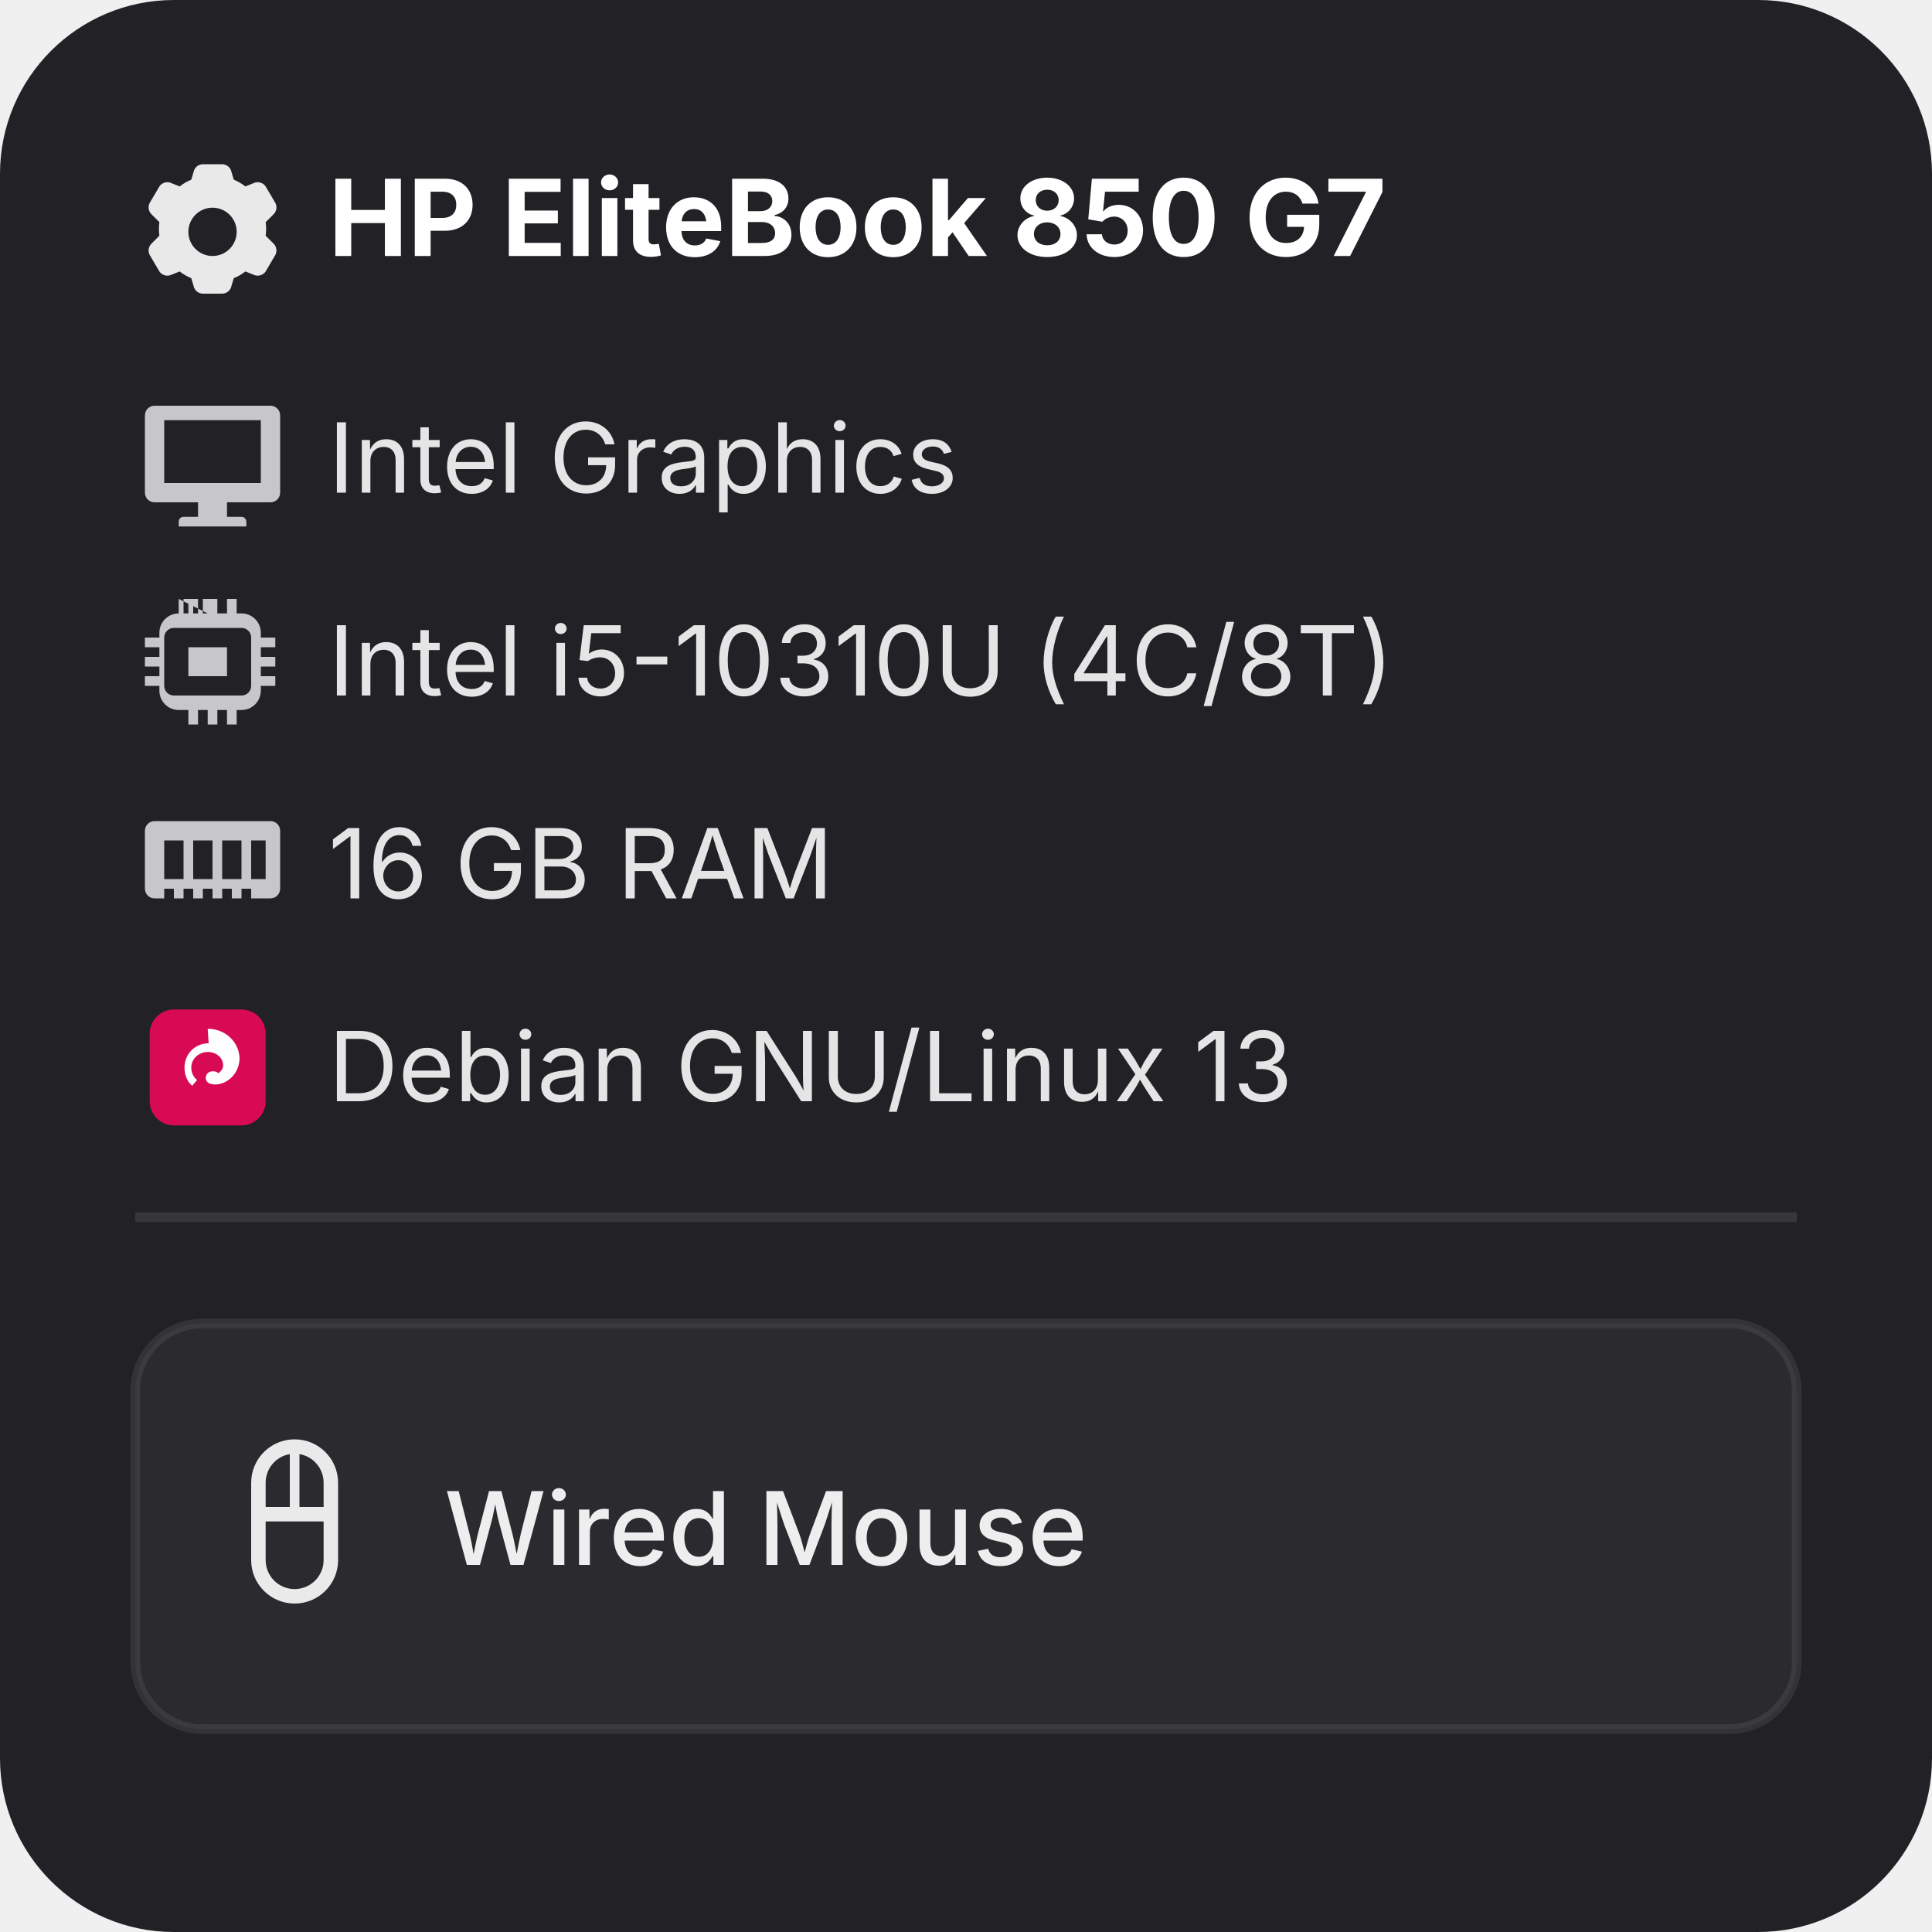
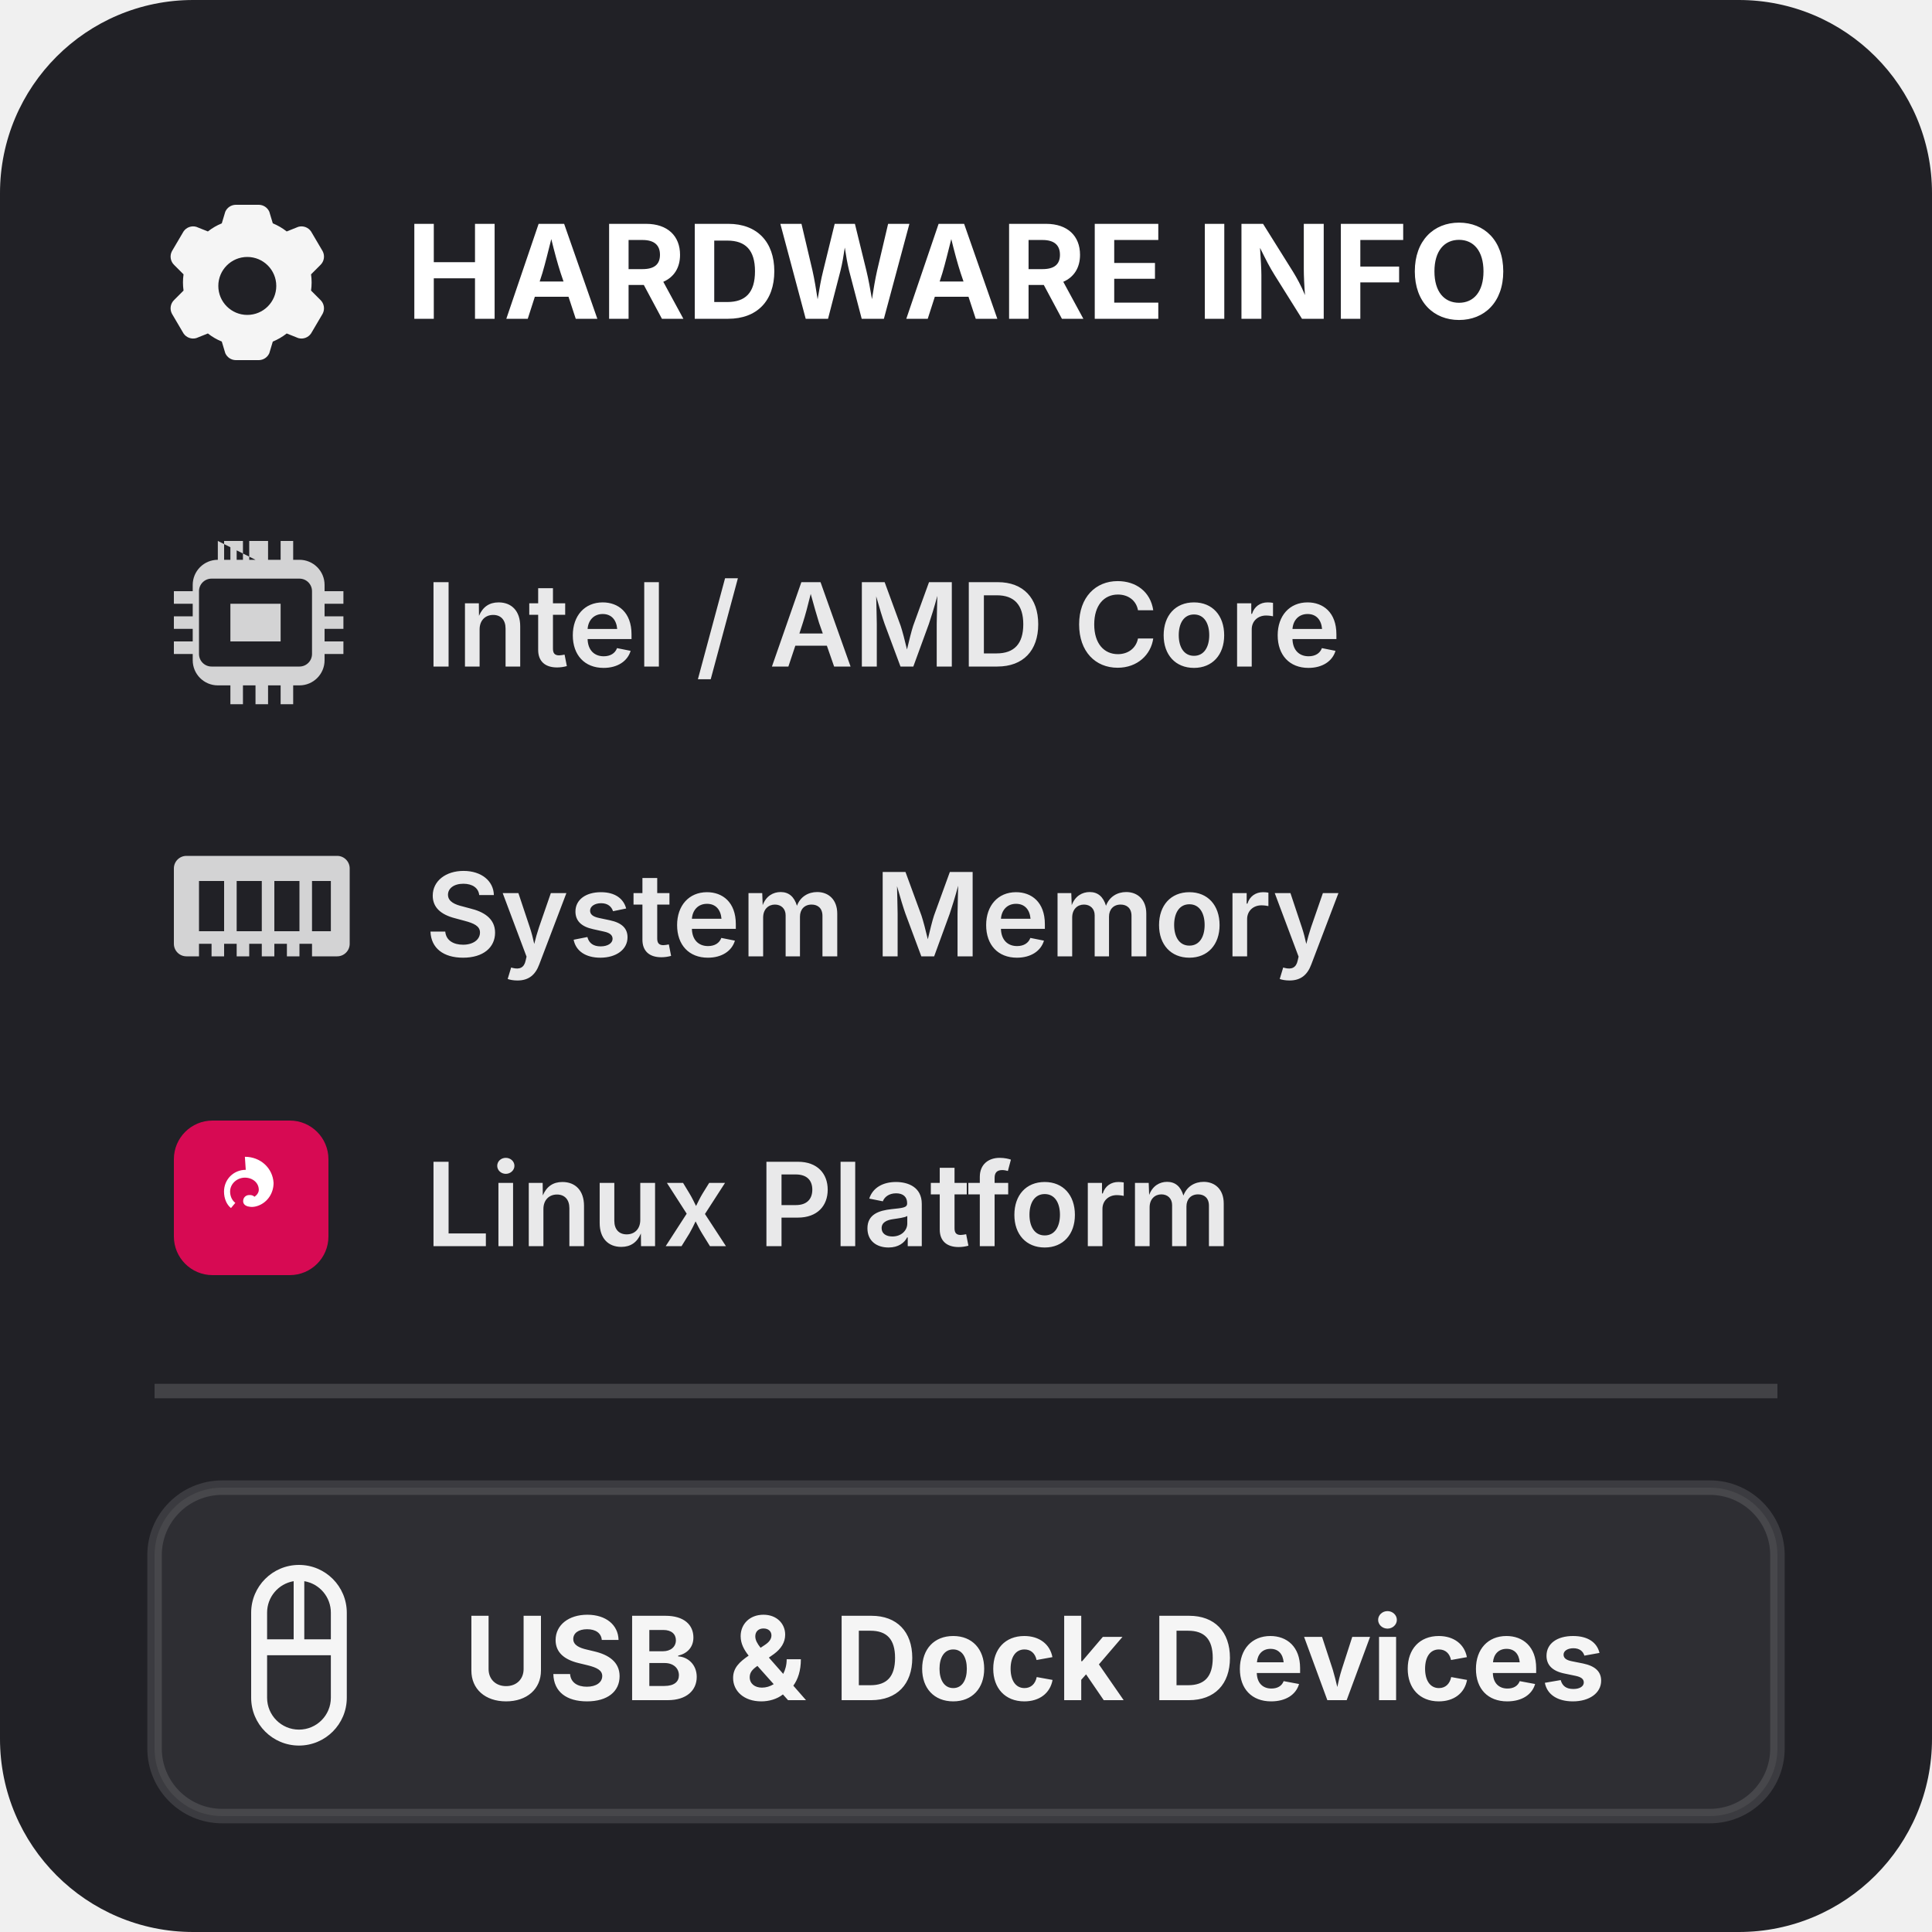
<svg xmlns="http://www.w3.org/2000/svg" viewBox="0 0 200 200" width="200" height="200">
  <defs>
    <style>
      .bg { fill: #212126; }
-       .icon { fill: #ffffff; opacity: 0.9; }
-       .icon-sub { fill: #ffffff; opacity: 0.75; }
-       .text-title { font-family: system-ui, -apple-system, "Cantarell", "Ubuntu", sans-serif; font-size: 11px; font-weight: bold; fill: #ffffff; }
-       .text-body { font-family: system-ui, -apple-system, "Cantarell", "Ubuntu", sans-serif; font-size: 10px; fill: #ffffff; opacity: 0.88; }
-       .card-bg { fill: rgba(255, 255, 255, 0.04); stroke: rgba(255, 255, 255, 0.08); stroke-width: 1; }
-       .card-text { font-family: system-ui, -apple-system, "Cantarell", "Ubuntu", sans-serif; font-size: 10.5px; font-weight: 500; fill: #ffffff; opacity: 0.92; }
-       .separator { stroke: rgba(255, 255, 255, 0.1); stroke-width: 1; }
+       .icon { fill: #ffffff; opacity: 0.95; }
+       .icon-dim { fill: #ffffff; opacity: 0.8; }
+       .text-title { font-family: system-ui, -apple-system, sans-serif; font-size: 13.5px; font-weight: bold; fill: #ffffff; }
+       .text-label { font-family: system-ui, -apple-system, sans-serif; font-size: 12px; font-weight: 600; fill: #ffffff; opacity: 0.9; }
+       .card-bg { fill: rgba(255, 255, 255, 0.06); stroke: rgba(255, 255, 255, 0.12); stroke-width: 1.5; }
+       .card-text { font-family: system-ui, -apple-system, sans-serif; font-size: 12px; font-weight: bold; fill: #ffffff; opacity: 0.95; }
+       .separator { stroke: rgba(255, 255, 255, 0.15); stroke-width: 1.5; }
    </style>
  </defs>
-   <rect width="200" height="200" rx="18" class="bg" />
-   <g transform="translate(14, 16)">
-     <path class="icon" d="M7 1a1 1 0 0 0-.9 0.6l-.3 1a5 5 0 0 0-1.2.7l-1-.4a1 1 0 0 0-1.1.4l-1 1.7a1 1 0 0 0 .2 1.2l.8.8a5 5 0 0 0 0 1.4l-.8.8a1 1 0 0 0-.2 1.2l1 1.7a1 1 0 0 0 1.1.4l1-.4a5 5 0 0 0 1.2.7l.3 1a1 1 0 0 0 .9.6h2a1 1 0 0 0 .9-.6l.3-1a5 5 0 0 0 1.2-.7l1 .4a1 1 0 0 0 1.1-.4l1-1.7a1 1 0 0 0-.2-1.2l-.8-.8a5 5 0 0 0 0-1.4l.8-.8a1 1 0 0 0 .2-1.2l-1-1.7a1 1 0 0 0-1.1-.4l-1 .4a5 5 0 0 0-1.2-.7l-.3-1a1 1 0 0 0-.9-.6H7zm1 4.5A2.5 2.5 0 1 1 8 10.5 2.5 2.5 0 0 1 8 5.5z" />
-     <text x="20" y="10.5" class="text-title">HP EliteBook 850 G7</text>
+   <rect width="200" height="200" rx="20" class="bg" />
+   <g transform="translate(16, 20)">
+     <path class="icon" transform="scale(1.2)" d="M7 1a1 1 0 0 0-.9 0.6l-.3 1a5 5 0 0 0-1.2.7l-1-.4a1 1 0 0 0-1.1.4l-1 1.7a1 1 0 0 0 .2 1.2l.8.8a5 5 0 0 0 0 1.4l-.8.8a1 1 0 0 0-.2 1.2l1 1.7a1 1 0 0 0 1.1.4l1-.4a5 5 0 0 0 1.2.7l.3 1a1 1 0 0 0 .9.6h2a1 1 0 0 0 .9-.6l.3-1a5 5 0 0 0 1.2-.7l1 .4a1 1 0 0 0 1.1-.4l1-1.7a1 1 0 0 0-.2-1.2l-.8-.8a5 5 0 0 0 0-1.4l.8-.8a1 1 0 0 0 .2-1.2l-1-1.7a1 1 0 0 0-1.1-.4l-1 .4a5 5 0 0 0-1.2-.7l-.3-1a1 1 0 0 0-.9-.6H7zm1 4.5A2.5 2.5 0 1 1 8 10.5 2.5 2.5 0 0 1 8 5.5z" />
+     <text x="26" y="13" class="text-title">HARDWARE INFO</text>
  </g>
-   <g transform="translate(15, 41)">
-     <path class="icon-sub" d="M1 1a1 1 0 0 0-1 1v8a1 1 0 0 0 1 1h4.5v1.5H4a.5.5 0 0 0-.5.5v.5h7v-.5a.5.5 0 0 0-.5-.5H8.5V11H13a1 1 0 0 0 1-1V2a1 1 0 0 0-1-1H1zm1 1.5h10v6.5H2V2.5z" />
-     <text x="19" y="10" class="text-body">Intel Graphics</text>
+   <g transform="translate(18, 56)">
+     <path class="icon-dim" transform="scale(1.3)" d="M3.5 0v1.5h1V0h1v1.5h1V0h1v1.5h1V0h1v1.5h.5A2 2 0 0 1 12 3.5V4h1.5v1H12v1h1.5v1H12v1h1.5v1H12v.5a2 2 0 0 1-2 2h-.5V13h-1v-1.5h-1V13h-1v-1.5h-1V13h-1v-1.5H3.5A2 2 0 0 1 1.5 9.5V9H0V8h1.5V7H0V6h1.5V5H0V4h1.5v-.5A2 2 0 0 1 3.5 1.5H4V0h1v1.5h1V0h1v1.5h-.5zm-.5 3a1 1 0 0 0-1 1v5a1 1 0 0 0 1 1h7a1 1 0 0 0 1-1V4a1 1 0 0 0-1-1H3zm1.5 2h4v3h-4V5z" />
+     <text x="26" y="13" class="text-label">Intel / AMD Core</text>
  </g>
-   <g transform="translate(15, 62)">
-     <path class="icon-sub" d="M3.5 0v1.5h1V0h1v1.5h1V0h1v1.5h1V0h1v1.5h.5A2 2 0 0 1 12 3.5V4h1.5v1H12v1h1.5v1H12v1h1.5v1H12v.5a2 2 0 0 1-2 2h-.5V13h-1v-1.5h-1V13h-1v-1.5h-1V13h-1v-1.5H3.5A2 2 0 0 1 1.5 9.5V9H0V8h1.5V7H0V6h1.5V5H0V4h1.5v-.5A2 2 0 0 1 3.5 1.5H4V0h1v1.5h1V0h1v1.5h-.5zm-.5 3a1 1 0 0 0-1 1v5a1 1 0 0 0 1 1h7a1 1 0 0 0 1-1V4a1 1 0 0 0-1-1H3zm1.5 2h4v3h-4V5z" />
-     <text x="19" y="10" class="text-body">Intel i5-10310U (4C/8T)</text>
+   <g transform="translate(18, 86)">
+     <path class="icon-dim" transform="scale(1.3)" d="M1 2a1 1 0 0 0-1 1v6a1 1 0 0 0 1 1h12a1 1 0 0 0 1-1V3a1 1 0 0 0-1-1H1zm1 2h2v4H2V4zm3 0h2v4H5V4zm3 0h2v4H8V4zm3 0h1.5v4H11V4zm-9 5h1v1H2V9zm2 0h1v1H4V9zm2 0h1v1H6V9zm2 0h1v1H8V9zm2 0h1v1h-1V9z" />
+     <text x="26" y="13" class="text-label">System Memory</text>
  </g>
-   <g transform="translate(15, 83)">
-     <path class="icon-sub" d="M1 2a1 1 0 0 0-1 1v6a1 1 0 0 0 1 1h12a1 1 0 0 0 1-1V3a1 1 0 0 0-1-1H1zm1 2h2v4H2V4zm3 0h2v4H5V4zm3 0h2v4H8V4zm3 0h1.5v4H11V4zm-9 5h1v1H2V9zm2 0h1v1H4V9zm2 0h1v1H6V9zm2 0h1v1H8V9zm2 0h1v1h-1V9z" />
-     <text x="19" y="10" class="text-body">16 GB RAM</text>
+   <g transform="translate(18, 116)">
+     <rect x="0" y="0" width="16" height="16" rx="4" fill="#D70A53" />
+     <path fill="#ffffff" transform="translate(1.5, 1.5) scale(0.9)" d="M6.5 2.5c1.8 0 3.2 1.3 3.3 3 0 1.2-.7 2.2-1.7 2.6-.5.2-.9.2-1.3.1-.3-.1-.5-.3-.5-.6 0-.4.3-.7.7-.7.2 0 .4 0 .6.2.3-.2.5-.5.5-.8 0-.8-.7-1.4-1.6-1.4-.9 0-1.7.7-1.7 1.6 0 .5.2 1 .6 1.3l-.5.6c-.5-.4-.8-1.1-.8-1.9 0-1.4 1.1-2.5 2.5-2.5z" />
+     <text x="26" y="13" class="text-label">Linux Platform</text>
  </g>
-   <g transform="translate(15, 104)">
-     <rect x="0.5" y="0.5" width="12" height="12" rx="2.5" fill="#D70A53" />
-     <path fill="#ffffff" d="M6.5 2.5c1.8 0 3.2 1.3 3.3 3 0 1.2-.7 2.2-1.7 2.6-.5.2-.9.2-1.3.1-.3-.1-.5-.3-.5-.6 0-.4.3-.7.7-.7.2 0 .4 0 .6.2.3-.2.5-.5.5-.8 0-.8-.7-1.4-1.6-1.4-.9 0-1.7.7-1.7 1.6 0 .5.2 1 .6 1.3l-.5.6c-.5-.4-.8-1.1-.8-1.9 0-1.4 1.1-2.5 2.5-2.5z" />
-     <text x="19" y="10" class="text-body">Debian GNU/Linux 13</text>
-   </g>
-   <line x1="14" y1="126" x2="186" y2="126" class="separator" />
-   <g transform="translate(14, 137)">
-     <rect width="172" height="42" rx="7" class="card-bg" />
-     <g transform="translate(12, 12)">
-       <path class="icon" d="M4.5 0A4.5 4.5 0 0 0 0 4.5v8A4.5 4.5 0 0 0 4.5 17 4.5 4.5 0 0 0 9 12.5v-8A4.5 4.5 0 0 0 4.5 0zm-3 4.5A3 3 0 0 1 4 1.53v5.47H1.5V4.5zm6 0V7H5V1.53a3 3 0 0 1 2.5 2.97zM1.5 8.5H7.5v4A3 3 0 0 1 4.5 15.5 3 3 0 0 1 1.5 12.5v-4z" />
+   <line x1="16" y1="144" x2="184" y2="144" class="separator" />
+   <g transform="translate(16, 154)">
+     <rect width="168" height="34" rx="7" class="card-bg" />
+     <g transform="translate(10, 8)">
+       <path class="icon" transform="scale(1.1)" d="M4.5 0A4.5 4.5 0 0 0 0 4.5v8A4.5 4.5 0 0 0 4.5 17 4.5 4.5 0 0 0 9 12.5v-8A4.5 4.5 0 0 0 4.5 0zm-3 4.5A3 3 0 0 1 4 1.53v5.47H1.5V4.5zm6 0V7H5V1.53a3 3 0 0 1 2.5 2.97zM1.5 8.5H7.5v4A3 3 0 0 1 4.5 15.5 3 3 0 0 1 1.5 12.5v-4z" />
    </g>
-     <text x="32" y="25" class="card-text">Wired Mouse</text>
+     <text x="32" y="22" class="card-text">USB &amp; Dock Devices</text>
  </g>
</svg>
